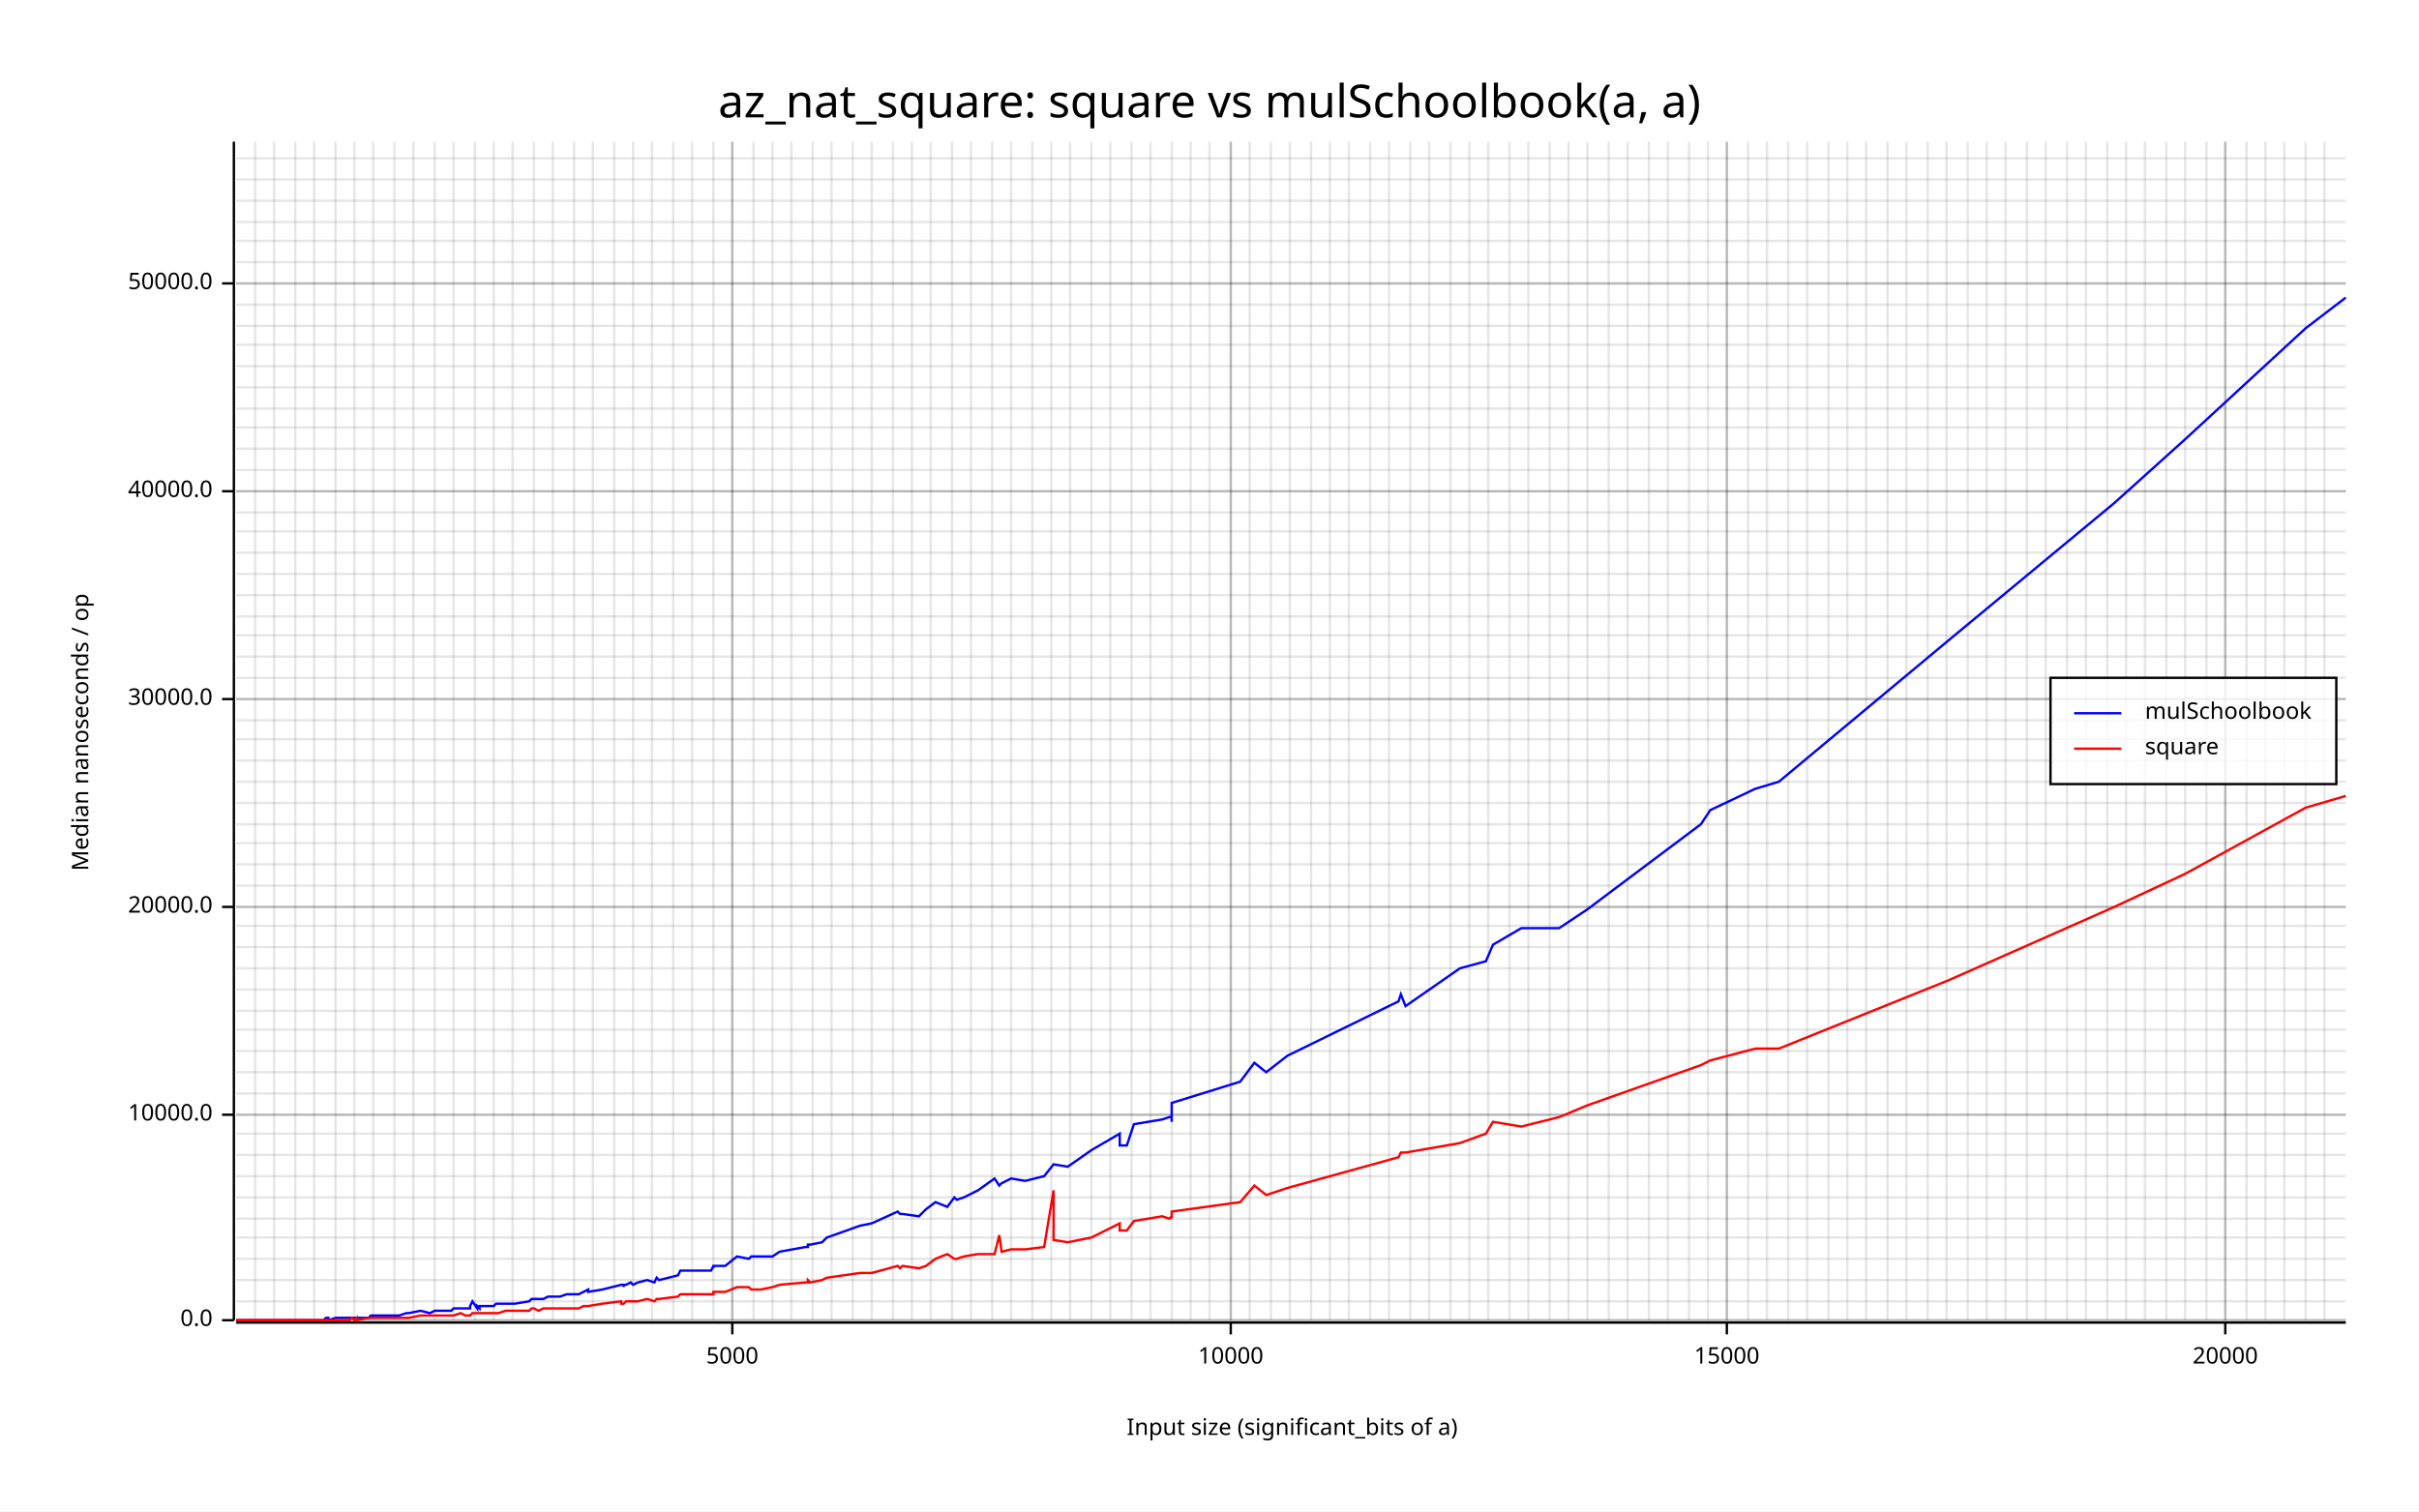
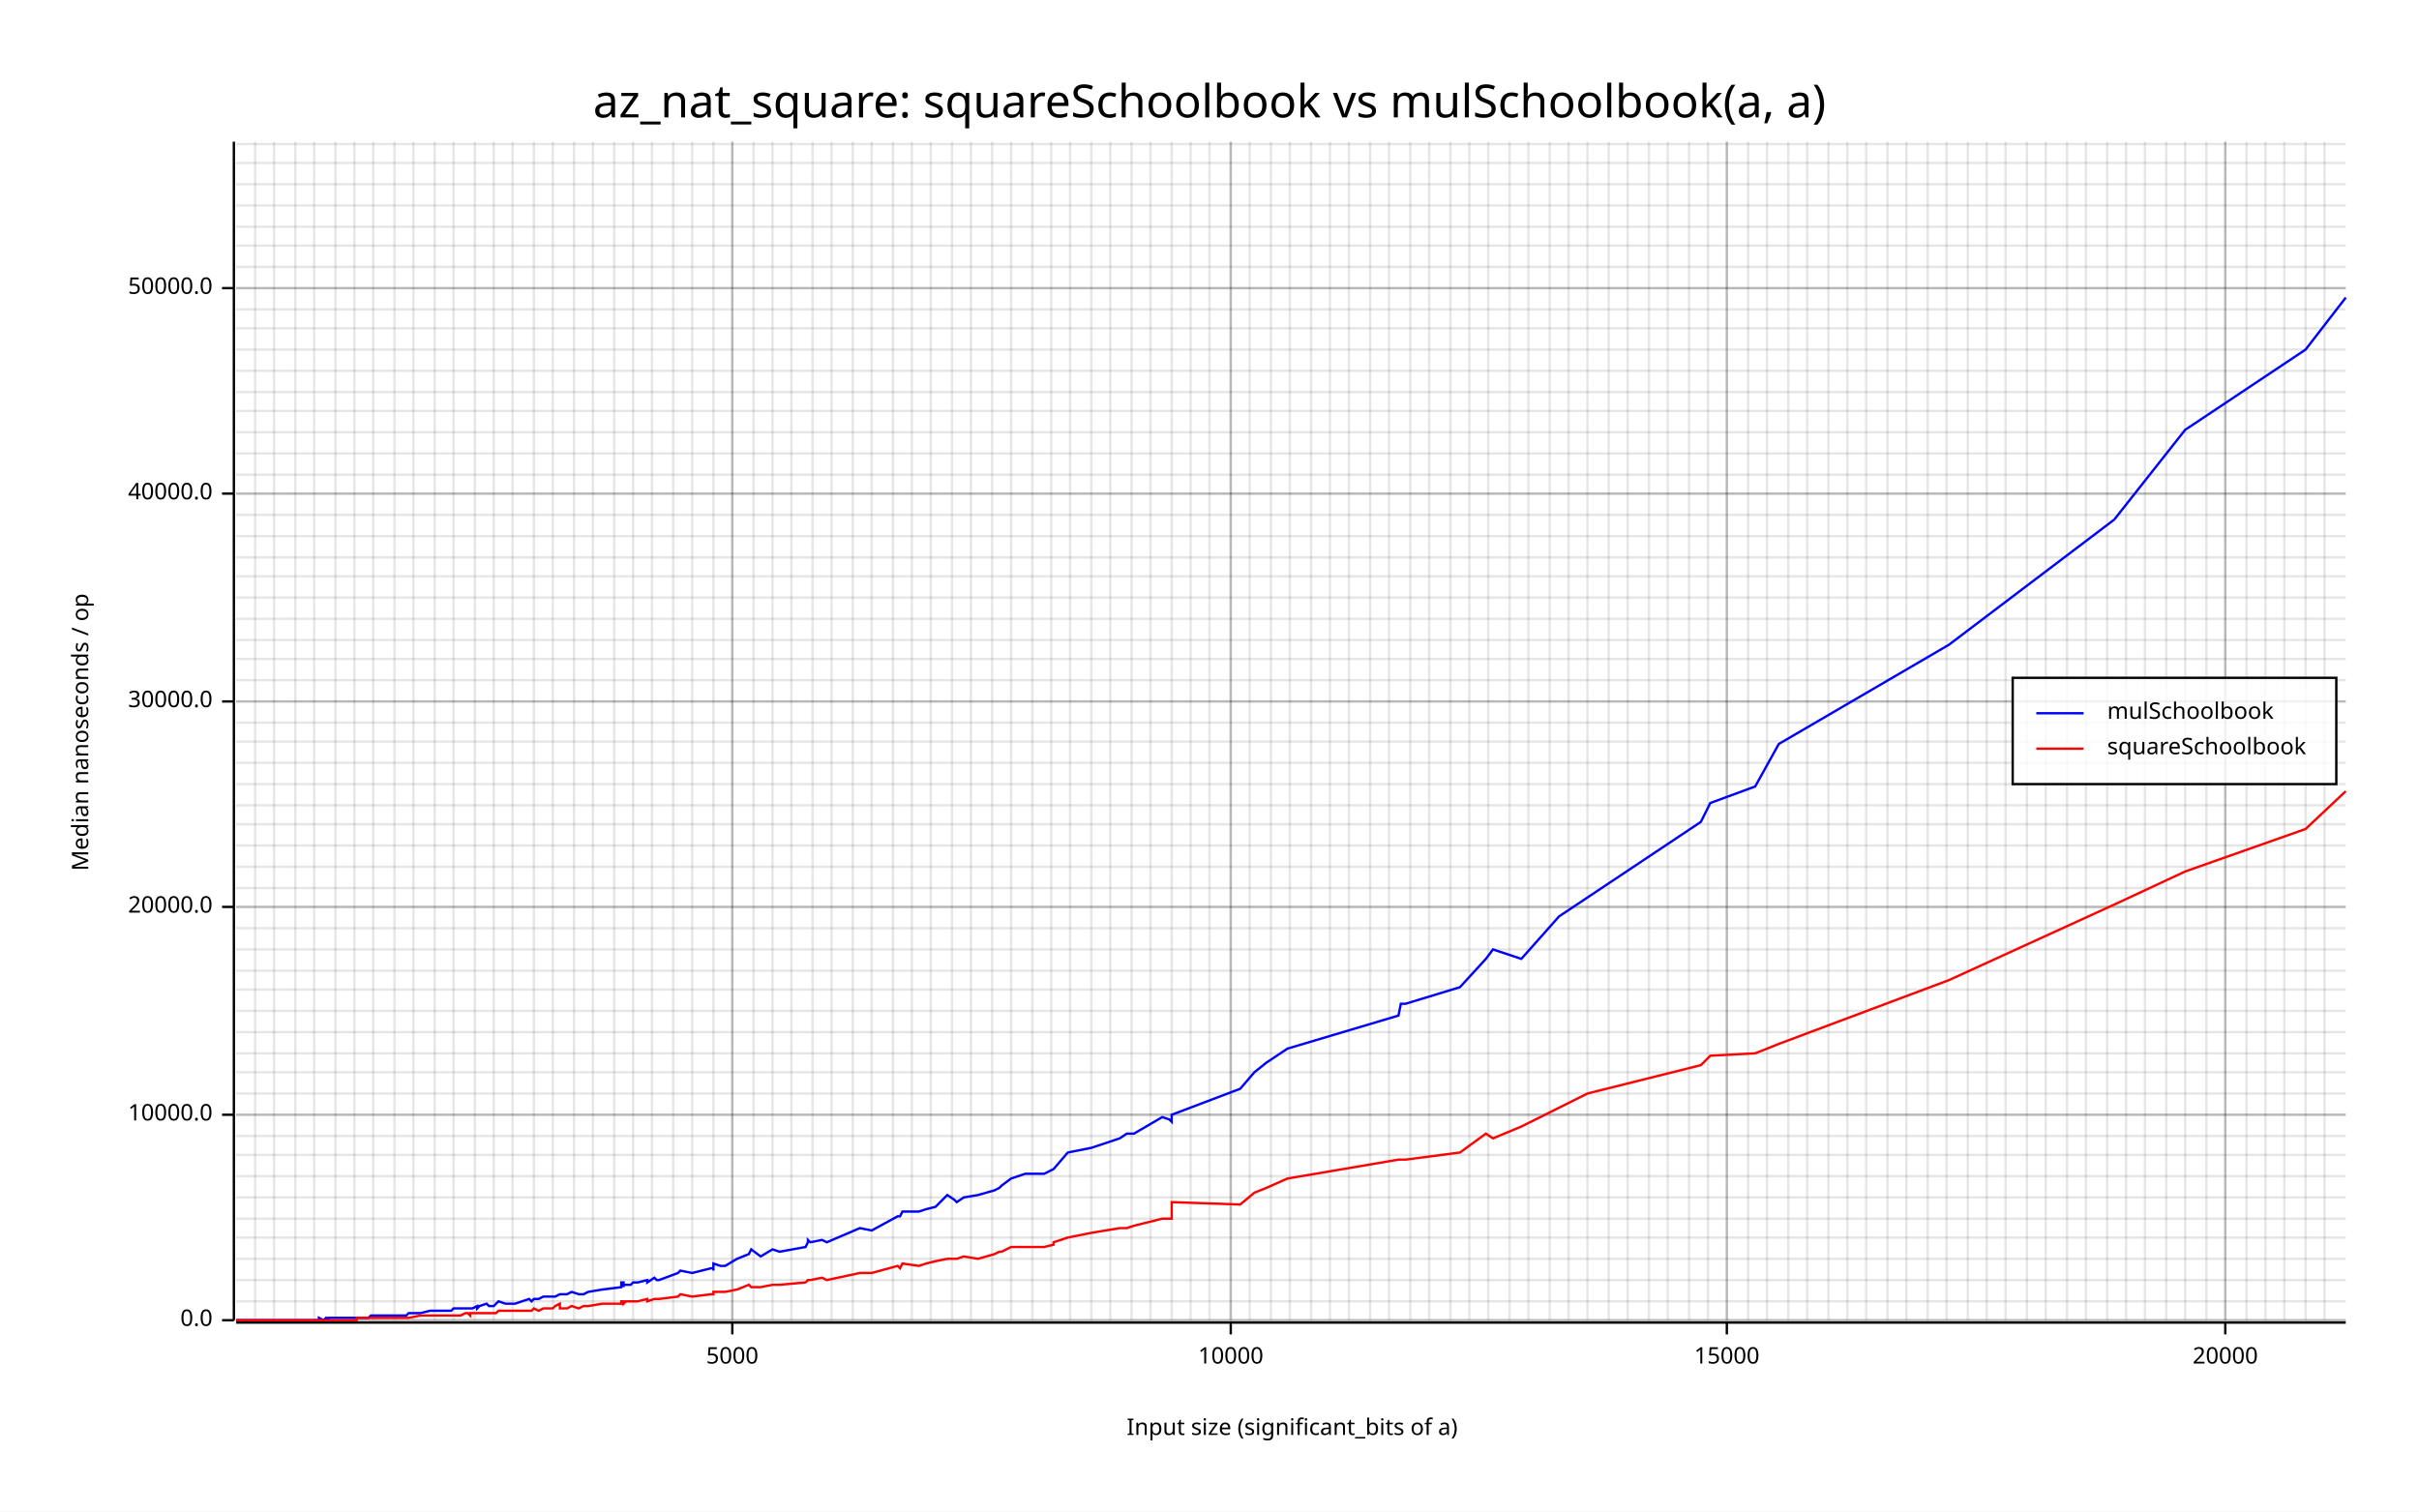
<svg xmlns="http://www.w3.org/2000/svg" width="1024" height="640" viewBox="0 0 1024 640">
  <rect x="0" y="0" width="1024" height="640" opacity="1" fill="#FFFFFF" stroke="none" />
  <text x="512" y="35" dy="0.76em" text-anchor="middle" font-family="sans-serif" font-size="19.355" opacity="1" fill="#000000">
- az_nat_square: square vs mulSchoolbook(a, a)
+ az_nat_square: squareSchoolbook vs mulSchoolbook(a, a)
</text>
  <line opacity="0.1" stroke="#000000" stroke-width="1" x1="108" y1="559" x2="108" y2="60" />
  <line opacity="0.1" stroke="#000000" stroke-width="1" x1="116" y1="559" x2="116" y2="60" />
  <line opacity="0.1" stroke="#000000" stroke-width="1" x1="125" y1="559" x2="125" y2="60" />
  <line opacity="0.1" stroke="#000000" stroke-width="1" x1="133" y1="559" x2="133" y2="60" />
  <line opacity="0.1" stroke="#000000" stroke-width="1" x1="142" y1="559" x2="142" y2="60" />
  <line opacity="0.1" stroke="#000000" stroke-width="1" x1="150" y1="559" x2="150" y2="60" />
  <line opacity="0.1" stroke="#000000" stroke-width="1" x1="158" y1="559" x2="158" y2="60" />
  <line opacity="0.1" stroke="#000000" stroke-width="1" x1="167" y1="559" x2="167" y2="60" />
  <line opacity="0.1" stroke="#000000" stroke-width="1" x1="175" y1="559" x2="175" y2="60" />
  <line opacity="0.1" stroke="#000000" stroke-width="1" x1="184" y1="559" x2="184" y2="60" />
  <line opacity="0.1" stroke="#000000" stroke-width="1" x1="192" y1="559" x2="192" y2="60" />
  <line opacity="0.1" stroke="#000000" stroke-width="1" x1="201" y1="559" x2="201" y2="60" />
  <line opacity="0.1" stroke="#000000" stroke-width="1" x1="209" y1="559" x2="209" y2="60" />
  <line opacity="0.1" stroke="#000000" stroke-width="1" x1="217" y1="559" x2="217" y2="60" />
  <line opacity="0.1" stroke="#000000" stroke-width="1" x1="226" y1="559" x2="226" y2="60" />
  <line opacity="0.1" stroke="#000000" stroke-width="1" x1="234" y1="559" x2="234" y2="60" />
  <line opacity="0.1" stroke="#000000" stroke-width="1" x1="243" y1="559" x2="243" y2="60" />
  <line opacity="0.1" stroke="#000000" stroke-width="1" x1="251" y1="559" x2="251" y2="60" />
  <line opacity="0.1" stroke="#000000" stroke-width="1" x1="260" y1="559" x2="260" y2="60" />
  <line opacity="0.1" stroke="#000000" stroke-width="1" x1="268" y1="559" x2="268" y2="60" />
  <line opacity="0.1" stroke="#000000" stroke-width="1" x1="276" y1="559" x2="276" y2="60" />
  <line opacity="0.1" stroke="#000000" stroke-width="1" x1="285" y1="559" x2="285" y2="60" />
  <line opacity="0.1" stroke="#000000" stroke-width="1" x1="293" y1="559" x2="293" y2="60" />
  <line opacity="0.1" stroke="#000000" stroke-width="1" x1="302" y1="559" x2="302" y2="60" />
  <line opacity="0.1" stroke="#000000" stroke-width="1" x1="310" y1="559" x2="310" y2="60" />
  <line opacity="0.1" stroke="#000000" stroke-width="1" x1="319" y1="559" x2="319" y2="60" />
  <line opacity="0.1" stroke="#000000" stroke-width="1" x1="327" y1="559" x2="327" y2="60" />
  <line opacity="0.1" stroke="#000000" stroke-width="1" x1="335" y1="559" x2="335" y2="60" />
  <line opacity="0.1" stroke="#000000" stroke-width="1" x1="344" y1="559" x2="344" y2="60" />
  <line opacity="0.1" stroke="#000000" stroke-width="1" x1="352" y1="559" x2="352" y2="60" />
  <line opacity="0.1" stroke="#000000" stroke-width="1" x1="361" y1="559" x2="361" y2="60" />
  <line opacity="0.1" stroke="#000000" stroke-width="1" x1="369" y1="559" x2="369" y2="60" />
  <line opacity="0.1" stroke="#000000" stroke-width="1" x1="378" y1="559" x2="378" y2="60" />
  <line opacity="0.1" stroke="#000000" stroke-width="1" x1="386" y1="559" x2="386" y2="60" />
  <line opacity="0.1" stroke="#000000" stroke-width="1" x1="394" y1="559" x2="394" y2="60" />
  <line opacity="0.1" stroke="#000000" stroke-width="1" x1="403" y1="559" x2="403" y2="60" />
  <line opacity="0.1" stroke="#000000" stroke-width="1" x1="411" y1="559" x2="411" y2="60" />
  <line opacity="0.1" stroke="#000000" stroke-width="1" x1="420" y1="559" x2="420" y2="60" />
  <line opacity="0.1" stroke="#000000" stroke-width="1" x1="428" y1="559" x2="428" y2="60" />
  <line opacity="0.1" stroke="#000000" stroke-width="1" x1="437" y1="559" x2="437" y2="60" />
  <line opacity="0.1" stroke="#000000" stroke-width="1" x1="445" y1="559" x2="445" y2="60" />
  <line opacity="0.1" stroke="#000000" stroke-width="1" x1="453" y1="559" x2="453" y2="60" />
  <line opacity="0.1" stroke="#000000" stroke-width="1" x1="462" y1="559" x2="462" y2="60" />
  <line opacity="0.1" stroke="#000000" stroke-width="1" x1="470" y1="559" x2="470" y2="60" />
  <line opacity="0.1" stroke="#000000" stroke-width="1" x1="479" y1="559" x2="479" y2="60" />
  <line opacity="0.1" stroke="#000000" stroke-width="1" x1="487" y1="559" x2="487" y2="60" />
  <line opacity="0.1" stroke="#000000" stroke-width="1" x1="496" y1="559" x2="496" y2="60" />
  <line opacity="0.1" stroke="#000000" stroke-width="1" x1="504" y1="559" x2="504" y2="60" />
  <line opacity="0.1" stroke="#000000" stroke-width="1" x1="512" y1="559" x2="512" y2="60" />
  <line opacity="0.1" stroke="#000000" stroke-width="1" x1="521" y1="559" x2="521" y2="60" />
  <line opacity="0.1" stroke="#000000" stroke-width="1" x1="529" y1="559" x2="529" y2="60" />
  <line opacity="0.1" stroke="#000000" stroke-width="1" x1="538" y1="559" x2="538" y2="60" />
  <line opacity="0.1" stroke="#000000" stroke-width="1" x1="546" y1="559" x2="546" y2="60" />
  <line opacity="0.1" stroke="#000000" stroke-width="1" x1="555" y1="559" x2="555" y2="60" />
  <line opacity="0.1" stroke="#000000" stroke-width="1" x1="563" y1="559" x2="563" y2="60" />
  <line opacity="0.1" stroke="#000000" stroke-width="1" x1="571" y1="559" x2="571" y2="60" />
  <line opacity="0.1" stroke="#000000" stroke-width="1" x1="580" y1="559" x2="580" y2="60" />
  <line opacity="0.1" stroke="#000000" stroke-width="1" x1="588" y1="559" x2="588" y2="60" />
  <line opacity="0.1" stroke="#000000" stroke-width="1" x1="597" y1="559" x2="597" y2="60" />
  <line opacity="0.1" stroke="#000000" stroke-width="1" x1="605" y1="559" x2="605" y2="60" />
  <line opacity="0.1" stroke="#000000" stroke-width="1" x1="614" y1="559" x2="614" y2="60" />
  <line opacity="0.1" stroke="#000000" stroke-width="1" x1="622" y1="559" x2="622" y2="60" />
  <line opacity="0.1" stroke="#000000" stroke-width="1" x1="630" y1="559" x2="630" y2="60" />
  <line opacity="0.1" stroke="#000000" stroke-width="1" x1="639" y1="559" x2="639" y2="60" />
  <line opacity="0.1" stroke="#000000" stroke-width="1" x1="647" y1="559" x2="647" y2="60" />
  <line opacity="0.1" stroke="#000000" stroke-width="1" x1="656" y1="559" x2="656" y2="60" />
  <line opacity="0.1" stroke="#000000" stroke-width="1" x1="664" y1="559" x2="664" y2="60" />
  <line opacity="0.1" stroke="#000000" stroke-width="1" x1="672" y1="559" x2="672" y2="60" />
  <line opacity="0.1" stroke="#000000" stroke-width="1" x1="681" y1="559" x2="681" y2="60" />
  <line opacity="0.1" stroke="#000000" stroke-width="1" x1="689" y1="559" x2="689" y2="60" />
  <line opacity="0.1" stroke="#000000" stroke-width="1" x1="698" y1="559" x2="698" y2="60" />
  <line opacity="0.1" stroke="#000000" stroke-width="1" x1="706" y1="559" x2="706" y2="60" />
  <line opacity="0.1" stroke="#000000" stroke-width="1" x1="715" y1="559" x2="715" y2="60" />
  <line opacity="0.1" stroke="#000000" stroke-width="1" x1="723" y1="559" x2="723" y2="60" />
  <line opacity="0.1" stroke="#000000" stroke-width="1" x1="731" y1="559" x2="731" y2="60" />
  <line opacity="0.1" stroke="#000000" stroke-width="1" x1="740" y1="559" x2="740" y2="60" />
  <line opacity="0.1" stroke="#000000" stroke-width="1" x1="748" y1="559" x2="748" y2="60" />
  <line opacity="0.1" stroke="#000000" stroke-width="1" x1="757" y1="559" x2="757" y2="60" />
  <line opacity="0.1" stroke="#000000" stroke-width="1" x1="765" y1="559" x2="765" y2="60" />
  <line opacity="0.1" stroke="#000000" stroke-width="1" x1="774" y1="559" x2="774" y2="60" />
  <line opacity="0.1" stroke="#000000" stroke-width="1" x1="782" y1="559" x2="782" y2="60" />
  <line opacity="0.1" stroke="#000000" stroke-width="1" x1="790" y1="559" x2="790" y2="60" />
  <line opacity="0.1" stroke="#000000" stroke-width="1" x1="799" y1="559" x2="799" y2="60" />
  <line opacity="0.1" stroke="#000000" stroke-width="1" x1="807" y1="559" x2="807" y2="60" />
  <line opacity="0.1" stroke="#000000" stroke-width="1" x1="816" y1="559" x2="816" y2="60" />
  <line opacity="0.1" stroke="#000000" stroke-width="1" x1="824" y1="559" x2="824" y2="60" />
  <line opacity="0.1" stroke="#000000" stroke-width="1" x1="833" y1="559" x2="833" y2="60" />
  <line opacity="0.1" stroke="#000000" stroke-width="1" x1="841" y1="559" x2="841" y2="60" />
  <line opacity="0.1" stroke="#000000" stroke-width="1" x1="849" y1="559" x2="849" y2="60" />
  <line opacity="0.1" stroke="#000000" stroke-width="1" x1="858" y1="559" x2="858" y2="60" />
  <line opacity="0.1" stroke="#000000" stroke-width="1" x1="866" y1="559" x2="866" y2="60" />
  <line opacity="0.1" stroke="#000000" stroke-width="1" x1="875" y1="559" x2="875" y2="60" />
  <line opacity="0.1" stroke="#000000" stroke-width="1" x1="883" y1="559" x2="883" y2="60" />
  <line opacity="0.1" stroke="#000000" stroke-width="1" x1="892" y1="559" x2="892" y2="60" />
  <line opacity="0.1" stroke="#000000" stroke-width="1" x1="900" y1="559" x2="900" y2="60" />
  <line opacity="0.1" stroke="#000000" stroke-width="1" x1="908" y1="559" x2="908" y2="60" />
  <line opacity="0.1" stroke="#000000" stroke-width="1" x1="917" y1="559" x2="917" y2="60" />
  <line opacity="0.1" stroke="#000000" stroke-width="1" x1="925" y1="559" x2="925" y2="60" />
  <line opacity="0.1" stroke="#000000" stroke-width="1" x1="934" y1="559" x2="934" y2="60" />
  <line opacity="0.1" stroke="#000000" stroke-width="1" x1="942" y1="559" x2="942" y2="60" />
  <line opacity="0.1" stroke="#000000" stroke-width="1" x1="951" y1="559" x2="951" y2="60" />
  <line opacity="0.1" stroke="#000000" stroke-width="1" x1="959" y1="559" x2="959" y2="60" />
  <line opacity="0.1" stroke="#000000" stroke-width="1" x1="967" y1="559" x2="967" y2="60" />
  <line opacity="0.1" stroke="#000000" stroke-width="1" x1="976" y1="559" x2="976" y2="60" />
  <line opacity="0.1" stroke="#000000" stroke-width="1" x1="984" y1="559" x2="984" y2="60" />
  <line opacity="0.1" stroke="#000000" stroke-width="1" x1="100" y1="559" x2="993" y2="559" />
  <line opacity="0.1" stroke="#000000" stroke-width="1" x1="100" y1="551" x2="993" y2="551" />
  <line opacity="0.1" stroke="#000000" stroke-width="1" x1="100" y1="542" x2="993" y2="542" />
  <line opacity="0.1" stroke="#000000" stroke-width="1" x1="100" y1="533" x2="993" y2="533" />
  <line opacity="0.1" stroke="#000000" stroke-width="1" x1="100" y1="524" x2="993" y2="524" />
  <line opacity="0.1" stroke="#000000" stroke-width="1" x1="100" y1="516" x2="993" y2="516" />
  <line opacity="0.1" stroke="#000000" stroke-width="1" x1="100" y1="507" x2="993" y2="507" />
  <line opacity="0.1" stroke="#000000" stroke-width="1" x1="100" y1="498" x2="993" y2="498" />
  <line opacity="0.1" stroke="#000000" stroke-width="1" x1="100" y1="489" x2="993" y2="489" />
-   <line opacity="0.1" stroke="#000000" stroke-width="1" x1="100" y1="480" x2="993" y2="480" />
+   <line opacity="0.1" stroke="#000000" stroke-width="1" x1="100" y1="481" x2="993" y2="481" />
  <line opacity="0.1" stroke="#000000" stroke-width="1" x1="100" y1="472" x2="993" y2="472" />
  <line opacity="0.1" stroke="#000000" stroke-width="1" x1="100" y1="463" x2="993" y2="463" />
  <line opacity="0.1" stroke="#000000" stroke-width="1" x1="100" y1="454" x2="993" y2="454" />
-   <line opacity="0.1" stroke="#000000" stroke-width="1" x1="100" y1="445" x2="993" y2="445" />
-   <line opacity="0.1" stroke="#000000" stroke-width="1" x1="100" y1="436" x2="993" y2="436" />
+   <line opacity="0.1" stroke="#000000" stroke-width="1" x1="100" y1="446" x2="993" y2="446" />
+   <line opacity="0.1" stroke="#000000" stroke-width="1" x1="100" y1="437" x2="993" y2="437" />
  <line opacity="0.1" stroke="#000000" stroke-width="1" x1="100" y1="428" x2="993" y2="428" />
  <line opacity="0.1" stroke="#000000" stroke-width="1" x1="100" y1="419" x2="993" y2="419" />
-   <line opacity="0.1" stroke="#000000" stroke-width="1" x1="100" y1="410" x2="993" y2="410" />
-   <line opacity="0.1" stroke="#000000" stroke-width="1" x1="100" y1="401" x2="993" y2="401" />
-   <line opacity="0.1" stroke="#000000" stroke-width="1" x1="100" y1="392" x2="993" y2="392" />
+   <line opacity="0.1" stroke="#000000" stroke-width="1" x1="100" y1="411" x2="993" y2="411" />
+   <line opacity="0.1" stroke="#000000" stroke-width="1" x1="100" y1="402" x2="993" y2="402" />
+   <line opacity="0.1" stroke="#000000" stroke-width="1" x1="100" y1="393" x2="993" y2="393" />
  <line opacity="0.1" stroke="#000000" stroke-width="1" x1="100" y1="384" x2="993" y2="384" />
-   <line opacity="0.1" stroke="#000000" stroke-width="1" x1="100" y1="375" x2="993" y2="375" />
-   <line opacity="0.1" stroke="#000000" stroke-width="1" x1="100" y1="366" x2="993" y2="366" />
-   <line opacity="0.1" stroke="#000000" stroke-width="1" x1="100" y1="357" x2="993" y2="357" />
+   <line opacity="0.1" stroke="#000000" stroke-width="1" x1="100" y1="376" x2="993" y2="376" />
+   <line opacity="0.1" stroke="#000000" stroke-width="1" x1="100" y1="367" x2="993" y2="367" />
+   <line opacity="0.1" stroke="#000000" stroke-width="1" x1="100" y1="358" x2="993" y2="358" />
  <line opacity="0.1" stroke="#000000" stroke-width="1" x1="100" y1="349" x2="993" y2="349" />
-   <line opacity="0.1" stroke="#000000" stroke-width="1" x1="100" y1="340" x2="993" y2="340" />
-   <line opacity="0.1" stroke="#000000" stroke-width="1" x1="100" y1="331" x2="993" y2="331" />
-   <line opacity="0.1" stroke="#000000" stroke-width="1" x1="100" y1="322" x2="993" y2="322" />
-   <line opacity="0.1" stroke="#000000" stroke-width="1" x1="100" y1="313" x2="993" y2="313" />
-   <line opacity="0.1" stroke="#000000" stroke-width="1" x1="100" y1="305" x2="993" y2="305" />
-   <line opacity="0.1" stroke="#000000" stroke-width="1" x1="100" y1="296" x2="993" y2="296" />
-   <line opacity="0.1" stroke="#000000" stroke-width="1" x1="100" y1="287" x2="993" y2="287" />
-   <line opacity="0.1" stroke="#000000" stroke-width="1" x1="100" y1="278" x2="993" y2="278" />
-   <line opacity="0.1" stroke="#000000" stroke-width="1" x1="100" y1="269" x2="993" y2="269" />
-   <line opacity="0.1" stroke="#000000" stroke-width="1" x1="100" y1="261" x2="993" y2="261" />
-   <line opacity="0.1" stroke="#000000" stroke-width="1" x1="100" y1="252" x2="993" y2="252" />
-   <line opacity="0.1" stroke="#000000" stroke-width="1" x1="100" y1="243" x2="993" y2="243" />
-   <line opacity="0.1" stroke="#000000" stroke-width="1" x1="100" y1="234" x2="993" y2="234" />
-   <line opacity="0.1" stroke="#000000" stroke-width="1" x1="100" y1="225" x2="993" y2="225" />
-   <line opacity="0.1" stroke="#000000" stroke-width="1" x1="100" y1="217" x2="993" y2="217" />
-   <line opacity="0.1" stroke="#000000" stroke-width="1" x1="100" y1="208" x2="993" y2="208" />
-   <line opacity="0.1" stroke="#000000" stroke-width="1" x1="100" y1="199" x2="993" y2="199" />
-   <line opacity="0.1" stroke="#000000" stroke-width="1" x1="100" y1="190" x2="993" y2="190" />
-   <line opacity="0.1" stroke="#000000" stroke-width="1" x1="100" y1="181" x2="993" y2="181" />
-   <line opacity="0.1" stroke="#000000" stroke-width="1" x1="100" y1="173" x2="993" y2="173" />
-   <line opacity="0.1" stroke="#000000" stroke-width="1" x1="100" y1="164" x2="993" y2="164" />
-   <line opacity="0.1" stroke="#000000" stroke-width="1" x1="100" y1="155" x2="993" y2="155" />
-   <line opacity="0.1" stroke="#000000" stroke-width="1" x1="100" y1="146" x2="993" y2="146" />
-   <line opacity="0.1" stroke="#000000" stroke-width="1" x1="100" y1="138" x2="993" y2="138" />
-   <line opacity="0.1" stroke="#000000" stroke-width="1" x1="100" y1="129" x2="993" y2="129" />
-   <line opacity="0.1" stroke="#000000" stroke-width="1" x1="100" y1="120" x2="993" y2="120" />
-   <line opacity="0.1" stroke="#000000" stroke-width="1" x1="100" y1="111" x2="993" y2="111" />
-   <line opacity="0.1" stroke="#000000" stroke-width="1" x1="100" y1="102" x2="993" y2="102" />
-   <line opacity="0.1" stroke="#000000" stroke-width="1" x1="100" y1="94" x2="993" y2="94" />
-   <line opacity="0.1" stroke="#000000" stroke-width="1" x1="100" y1="85" x2="993" y2="85" />
-   <line opacity="0.1" stroke="#000000" stroke-width="1" x1="100" y1="76" x2="993" y2="76" />
-   <line opacity="0.1" stroke="#000000" stroke-width="1" x1="100" y1="67" x2="993" y2="67" />
+   <line opacity="0.1" stroke="#000000" stroke-width="1" x1="100" y1="341" x2="993" y2="341" />
+   <line opacity="0.1" stroke="#000000" stroke-width="1" x1="100" y1="332" x2="993" y2="332" />
+   <line opacity="0.1" stroke="#000000" stroke-width="1" x1="100" y1="323" x2="993" y2="323" />
+   <line opacity="0.1" stroke="#000000" stroke-width="1" x1="100" y1="314" x2="993" y2="314" />
+   <line opacity="0.1" stroke="#000000" stroke-width="1" x1="100" y1="306" x2="993" y2="306" />
+   <line opacity="0.1" stroke="#000000" stroke-width="1" x1="100" y1="297" x2="993" y2="297" />
+   <line opacity="0.1" stroke="#000000" stroke-width="1" x1="100" y1="288" x2="993" y2="288" />
+   <line opacity="0.1" stroke="#000000" stroke-width="1" x1="100" y1="279" x2="993" y2="279" />
+   <line opacity="0.1" stroke="#000000" stroke-width="1" x1="100" y1="271" x2="993" y2="271" />
+   <line opacity="0.1" stroke="#000000" stroke-width="1" x1="100" y1="262" x2="993" y2="262" />
+   <line opacity="0.1" stroke="#000000" stroke-width="1" x1="100" y1="253" x2="993" y2="253" />
+   <line opacity="0.1" stroke="#000000" stroke-width="1" x1="100" y1="244" x2="993" y2="244" />
+   <line opacity="0.1" stroke="#000000" stroke-width="1" x1="100" y1="236" x2="993" y2="236" />
+   <line opacity="0.1" stroke="#000000" stroke-width="1" x1="100" y1="227" x2="993" y2="227" />
+   <line opacity="0.1" stroke="#000000" stroke-width="1" x1="100" y1="218" x2="993" y2="218" />
+   <line opacity="0.1" stroke="#000000" stroke-width="1" x1="100" y1="209" x2="993" y2="209" />
+   <line opacity="0.1" stroke="#000000" stroke-width="1" x1="100" y1="201" x2="993" y2="201" />
+   <line opacity="0.1" stroke="#000000" stroke-width="1" x1="100" y1="192" x2="993" y2="192" />
+   <line opacity="0.1" stroke="#000000" stroke-width="1" x1="100" y1="183" x2="993" y2="183" />
+   <line opacity="0.1" stroke="#000000" stroke-width="1" x1="100" y1="174" x2="993" y2="174" />
+   <line opacity="0.1" stroke="#000000" stroke-width="1" x1="100" y1="166" x2="993" y2="166" />
+   <line opacity="0.1" stroke="#000000" stroke-width="1" x1="100" y1="157" x2="993" y2="157" />
+   <line opacity="0.1" stroke="#000000" stroke-width="1" x1="100" y1="148" x2="993" y2="148" />
+   <line opacity="0.1" stroke="#000000" stroke-width="1" x1="100" y1="139" x2="993" y2="139" />
+   <line opacity="0.1" stroke="#000000" stroke-width="1" x1="100" y1="131" x2="993" y2="131" />
+   <line opacity="0.1" stroke="#000000" stroke-width="1" x1="100" y1="122" x2="993" y2="122" />
+   <line opacity="0.1" stroke="#000000" stroke-width="1" x1="100" y1="113" x2="993" y2="113" />
+   <line opacity="0.1" stroke="#000000" stroke-width="1" x1="100" y1="104" x2="993" y2="104" />
+   <line opacity="0.1" stroke="#000000" stroke-width="1" x1="100" y1="96" x2="993" y2="96" />
+   <line opacity="0.1" stroke="#000000" stroke-width="1" x1="100" y1="87" x2="993" y2="87" />
+   <line opacity="0.1" stroke="#000000" stroke-width="1" x1="100" y1="78" x2="993" y2="78" />
+   <line opacity="0.1" stroke="#000000" stroke-width="1" x1="100" y1="69" x2="993" y2="69" />
+   <line opacity="0.1" stroke="#000000" stroke-width="1" x1="100" y1="61" x2="993" y2="61" />
  <text x="30" y="310" dy="0.76em" text-anchor="middle" font-family="sans-serif" font-size="9.677" opacity="1" fill="#000000" transform="rotate(270, 30, 310)">
Median nanoseconds / op
</text>
  <text x="547" y="610" dy="-0.5ex" text-anchor="middle" font-family="sans-serif" font-size="9.677" opacity="1" fill="#000000">
Input size (significant_bits of a)
</text>
  <line opacity="0.2" stroke="#000000" stroke-width="1" x1="310" y1="559" x2="310" y2="60" />
  <line opacity="0.2" stroke="#000000" stroke-width="1" x1="521" y1="559" x2="521" y2="60" />
  <line opacity="0.2" stroke="#000000" stroke-width="1" x1="731" y1="559" x2="731" y2="60" />
  <line opacity="0.2" stroke="#000000" stroke-width="1" x1="942" y1="559" x2="942" y2="60" />
  <line opacity="0.2" stroke="#000000" stroke-width="1" x1="100" y1="559" x2="993" y2="559" />
  <line opacity="0.2" stroke="#000000" stroke-width="1" x1="100" y1="472" x2="993" y2="472" />
  <line opacity="0.2" stroke="#000000" stroke-width="1" x1="100" y1="384" x2="993" y2="384" />
-   <line opacity="0.2" stroke="#000000" stroke-width="1" x1="100" y1="296" x2="993" y2="296" />
-   <line opacity="0.2" stroke="#000000" stroke-width="1" x1="100" y1="208" x2="993" y2="208" />
-   <line opacity="0.2" stroke="#000000" stroke-width="1" x1="100" y1="120" x2="993" y2="120" />
+   <line opacity="0.2" stroke="#000000" stroke-width="1" x1="100" y1="297" x2="993" y2="297" />
+   <line opacity="0.2" stroke="#000000" stroke-width="1" x1="100" y1="209" x2="993" y2="209" />
+   <line opacity="0.2" stroke="#000000" stroke-width="1" x1="100" y1="122" x2="993" y2="122" />
  <polyline fill="none" opacity="1" stroke="#000000" stroke-width="1" points="99,60 99,559 " />
  <text x="90" y="559" dy="0.5ex" text-anchor="end" font-family="sans-serif" font-size="9.677" opacity="1" fill="#000000">
0.0
</text>
  <polyline fill="none" opacity="1" stroke="#000000" stroke-width="1" points="94,559 99,559 " />
  <text x="90" y="472" dy="0.5ex" text-anchor="end" font-family="sans-serif" font-size="9.677" opacity="1" fill="#000000">
10000.0
</text>
  <polyline fill="none" opacity="1" stroke="#000000" stroke-width="1" points="94,472 99,472 " />
  <text x="90" y="384" dy="0.5ex" text-anchor="end" font-family="sans-serif" font-size="9.677" opacity="1" fill="#000000">
20000.0
</text>
  <polyline fill="none" opacity="1" stroke="#000000" stroke-width="1" points="94,384 99,384 " />
-   <text x="90" y="296" dy="0.5ex" text-anchor="end" font-family="sans-serif" font-size="9.677" opacity="1" fill="#000000">
+   <text x="90" y="297" dy="0.5ex" text-anchor="end" font-family="sans-serif" font-size="9.677" opacity="1" fill="#000000">
30000.0
</text>
-   <polyline fill="none" opacity="1" stroke="#000000" stroke-width="1" points="94,296 99,296 " />
-   <text x="90" y="208" dy="0.5ex" text-anchor="end" font-family="sans-serif" font-size="9.677" opacity="1" fill="#000000">
+   <polyline fill="none" opacity="1" stroke="#000000" stroke-width="1" points="94,297 99,297 " />
+   <text x="90" y="209" dy="0.5ex" text-anchor="end" font-family="sans-serif" font-size="9.677" opacity="1" fill="#000000">
40000.0
</text>
-   <polyline fill="none" opacity="1" stroke="#000000" stroke-width="1" points="94,208 99,208 " />
-   <text x="90" y="120" dy="0.5ex" text-anchor="end" font-family="sans-serif" font-size="9.677" opacity="1" fill="#000000">
+   <polyline fill="none" opacity="1" stroke="#000000" stroke-width="1" points="94,209 99,209 " />
+   <text x="90" y="122" dy="0.5ex" text-anchor="end" font-family="sans-serif" font-size="9.677" opacity="1" fill="#000000">
50000.0
</text>
-   <polyline fill="none" opacity="1" stroke="#000000" stroke-width="1" points="94,120 99,120 " />
+   <polyline fill="none" opacity="1" stroke="#000000" stroke-width="1" points="94,122 99,122 " />
  <polyline fill="none" opacity="1" stroke="#000000" stroke-width="1" points="100,560 993,560 " />
  <text x="310" y="570" dy="0.76em" text-anchor="middle" font-family="sans-serif" font-size="9.677" opacity="1" fill="#000000">
5000
</text>
  <polyline fill="none" opacity="1" stroke="#000000" stroke-width="1" points="310,560 310,565 " />
  <text x="521" y="570" dy="0.76em" text-anchor="middle" font-family="sans-serif" font-size="9.677" opacity="1" fill="#000000">
10000
</text>
  <polyline fill="none" opacity="1" stroke="#000000" stroke-width="1" points="521,560 521,565 " />
  <text x="731" y="570" dy="0.76em" text-anchor="middle" font-family="sans-serif" font-size="9.677" opacity="1" fill="#000000">
15000
</text>
  <polyline fill="none" opacity="1" stroke="#000000" stroke-width="1" points="731,560 731,565 " />
  <text x="942" y="570" dy="0.76em" text-anchor="middle" font-family="sans-serif" font-size="9.677" opacity="1" fill="#000000">
20000
</text>
  <polyline fill="none" opacity="1" stroke="#000000" stroke-width="1" points="942,560 942,565 " />
-   <polyline fill="none" opacity="1" stroke="#0000FF" stroke-width="1" points="100,559 104,559 104,559 104,559 104,559 106,559 106,559 106,559 107,559 107,559 108,559 109,559 112,559 113,559 114,559 115,559 115,559 117,559 118,559 119,559 119,559 120,559 123,559 126,559 128,559 128,559 129,559 130,559 131,559 132,559 134,559 135,559 135,559 137,559 138,558 139,558 139,559 142,558 144,558 144,558 144,558 146,558 147,558 148,558 149,558 150,558 151,558 151,558 156,558 157,557 159,557 162,557 164,557 164,557 165,557 166,557 166,557 167,557 169,557 172,556 173,556 173,556 173,556 173,556 178,555 182,556 184,555 185,555 186,555 187,555 189,555 191,555 192,554 195,554 197,554 198,554 199,554 199,553 200,551 202,554 202,553 203,554 203,553 206,553 207,553 207,553 209,553 210,552 211,552 214,552 215,552 218,552 224,551 225,550 226,550 228,550 230,550 232,549 232,549 233,549 234,549 235,549 237,549 237,549 240,548 242,548 245,548 247,547 249,546 249,547 255,546 263,544 263,544 264,544 264,545 264,544 265,544 267,543 268,544 270,543 274,542 274,542 277,543 278,541 279,542 287,540 288,538 293,538 301,538 302,536 302,537 302,536 305,536 307,536 312,532 317,533 318,532 322,532 327,532 330,530 341,528 342,528 342,527 343,527 348,526 350,524 364,519 369,518 380,513 381,514 382,514 389,515 392,512 396,509 401,511 404,507 405,508 408,507 414,504 421,499 423,502 424,501 428,499 434,500 442,498 446,493 446,493 452,494 462,487 474,480 474,485 477,485 480,476 492,474 495,473 496,473 496,475 496,467 525,458 531,450 536,454 545,447 592,424 593,421 595,426 618,410 629,407 632,400 644,393 660,393 672,385 720,349 724,343 743,334 753,331 825,271 895,213 925,186 976,139 993,126 " />
-   <polyline fill="none" opacity="1" stroke="#FF0000" stroke-width="1" points="100,559 104,559 104,559 104,559 104,559 106,559 106,559 106,559 107,559 107,559 108,559 109,559 112,559 113,559 114,559 115,559 115,559 117,559 118,559 119,559 119,559 120,559 123,559 126,559 128,559 128,559 129,559 130,559 131,559 132,559 134,559 135,559 135,559 137,559 138,559 139,559 139,559 142,559 144,559 144,559 144,559 146,559 147,559 148,559 149,558 150,559 151,558 151,559 156,558 157,558 159,558 162,558 164,558 164,558 165,558 166,558 166,558 167,558 169,558 172,558 173,558 173,558 173,558 173,558 178,557 182,557 184,557 185,557 186,557 187,557 189,557 191,557 192,557 195,556 197,557 198,557 199,557 199,557 200,556 202,556 202,556 203,556 203,556 206,556 207,556 207,556 209,556 210,556 211,556 214,555 215,555 218,555 224,555 225,554 226,554 228,555 230,554 232,554 232,554 233,554 234,554 235,554 237,554 237,554 240,554 242,554 245,554 247,553 249,553 249,553 255,552 263,551 263,552 264,552 264,552 264,552 265,551 267,551 268,551 270,551 274,550 274,550 277,551 278,550 279,550 287,549 288,548 293,548 301,548 302,548 302,548 302,547 305,547 307,547 312,545 317,545 318,546 322,546 327,545 330,544 341,543 342,543 342,542 343,543 348,542 350,541 364,539 369,539 380,536 381,537 382,536 389,537 392,536 396,533 401,531 404,533 405,533 408,532 414,531 421,531 423,523 424,530 428,529 434,529 442,528 446,504 446,525 452,526 462,524 474,518 474,521 477,521 480,517 492,515 495,516 496,515 496,516 496,513 525,509 531,502 536,506 545,503 592,490 593,488 595,488 618,484 629,480 632,475 644,477 660,473 672,468 720,451 724,449 743,444 753,444 825,415 895,384 925,370 976,342 993,337 " />
-   <rect x="868" y="287" width="121" height="45" opacity="0.8" fill="#FFFFFF" stroke="none" />
-   <rect x="868" y="287" width="121" height="45" opacity="1" fill="none" stroke="#000000" />
-   <text x="908" y="297" dy="0.76em" text-anchor="start" font-family="sans-serif" font-size="9.677" opacity="1" fill="#000000">
+   <polyline fill="none" opacity="1" stroke="#0000FF" stroke-width="1" points="100,559 104,559 104,559 104,559 104,559 106,559 106,559 106,559 107,559 107,559 108,559 109,559 112,559 113,559 114,559 115,559 115,559 117,559 118,559 119,559 119,559 120,559 123,559 126,559 128,559 128,559 129,559 130,559 131,559 132,559 134,559 135,559 135,558 137,559 138,558 139,559 139,558 142,558 144,558 144,558 144,558 146,558 147,558 148,558 149,558 150,558 151,558 151,558 156,558 157,557 159,557 162,557 164,557 164,557 165,557 166,557 166,557 167,557 169,557 172,557 173,556 173,556 173,556 173,556 178,556 182,555 184,555 185,555 186,555 187,555 189,555 191,555 192,554 195,554 197,554 198,554 199,554 199,554 200,554 202,553 202,554 203,553 203,553 206,552 207,553 207,553 209,553 210,552 211,551 214,552 215,552 218,552 224,550 225,551 226,550 228,550 230,549 232,549 232,549 233,549 234,549 235,549 237,548 237,548 240,548 242,547 245,548 247,548 249,547 249,547 255,546 263,545 263,543 264,543 264,545 264,544 265,544 267,544 268,543 270,543 274,542 274,543 277,541 278,542 279,542 287,539 288,538 293,539 301,537 302,537 302,538 302,535 305,536 307,536 312,533 317,531 318,529 322,532 327,529 330,530 341,528 342,526 342,525 343,526 348,525 350,526 364,520 369,521 380,515 381,515 382,513 389,513 392,512 396,511 401,506 404,508 405,509 408,507 414,506 421,504 423,503 424,502 428,499 434,497 442,497 446,495 446,495 452,488 462,486 474,482 474,482 477,480 480,480 492,473 495,474 496,475 496,472 496,472 525,461 531,454 536,450 545,444 592,430 593,425 595,425 618,418 629,406 632,402 644,406 660,388 672,380 720,348 724,340 743,333 753,315 825,273 895,220 925,182 976,148 993,126 " />
+   <polyline fill="none" opacity="1" stroke="#FF0000" stroke-width="1" points="100,559 104,559 104,559 104,559 104,559 106,559 106,559 106,559 107,559 107,559 108,559 109,559 112,559 113,559 114,559 115,559 115,559 117,559 118,559 119,559 119,559 120,559 123,559 126,559 128,559 128,559 129,559 130,559 131,559 132,559 134,559 135,559 135,559 137,559 138,559 139,559 139,559 142,559 144,559 144,559 144,559 146,559 147,559 148,559 149,559 150,559 151,559 151,558 156,558 157,558 159,558 162,558 164,558 164,558 165,558 166,558 166,558 167,558 169,558 172,558 173,558 173,558 173,558 173,558 178,557 182,557 184,557 185,557 186,557 187,557 189,557 191,557 192,557 195,557 197,556 198,556 199,557 199,556 200,556 202,556 202,556 203,556 203,556 206,556 207,556 207,556 209,556 210,556 211,555 214,555 215,555 218,555 224,555 225,555 226,554 228,555 230,554 232,554 232,554 233,554 234,554 235,553 237,552 237,554 240,554 242,553 245,554 247,553 249,553 249,553 255,552 263,552 263,551 264,551 264,552 264,552 265,551 267,551 268,551 270,551 274,550 274,551 277,550 278,550 279,550 287,549 288,548 293,549 301,548 302,548 302,548 302,547 305,547 307,547 312,546 317,544 318,545 322,545 327,544 330,544 341,543 342,542 342,542 343,542 348,541 350,542 364,539 369,539 380,536 381,537 382,535 389,536 392,535 396,534 401,533 404,533 405,533 408,532 414,533 421,531 423,530 424,530 428,528 434,528 442,528 446,527 446,526 452,524 462,522 474,520 474,520 477,520 480,519 492,516 495,516 496,516 496,515 496,509 525,510 531,505 536,503 545,499 592,491 593,491 595,491 618,488 629,480 632,482 644,477 660,469 672,463 720,451 724,447 743,446 753,442 825,415 895,383 925,369 976,351 993,335 " />
+   <rect x="852" y="287" width="137" height="45" opacity="0.8" fill="#FFFFFF" stroke="none" />
+   <rect x="852" y="287" width="137" height="45" opacity="1" fill="none" stroke="#000000" />
+   <text x="892" y="297" dy="0.76em" text-anchor="start" font-family="sans-serif" font-size="9.677" opacity="1" fill="#000000">
mulSchoolbook
</text>
-   <text x="908" y="312" dy="0.76em" text-anchor="start" font-family="sans-serif" font-size="9.677" opacity="1" fill="#000000">
- square
- </text>
-   <polyline fill="none" opacity="1" stroke="#0000FF" stroke-width="1" points="878,302 898,302 " />
-   <polyline fill="none" opacity="1" stroke="#FF0000" stroke-width="1" points="878,317 898,317 " />
+   <text x="892" y="312" dy="0.76em" text-anchor="start" font-family="sans-serif" font-size="9.677" opacity="1" fill="#000000">
+ squareSchoolbook
+ </text>
+   <polyline fill="none" opacity="1" stroke="#0000FF" stroke-width="1" points="862,302 882,302 " />
+   <polyline fill="none" opacity="1" stroke="#FF0000" stroke-width="1" points="862,317 882,317 " />
</svg>
